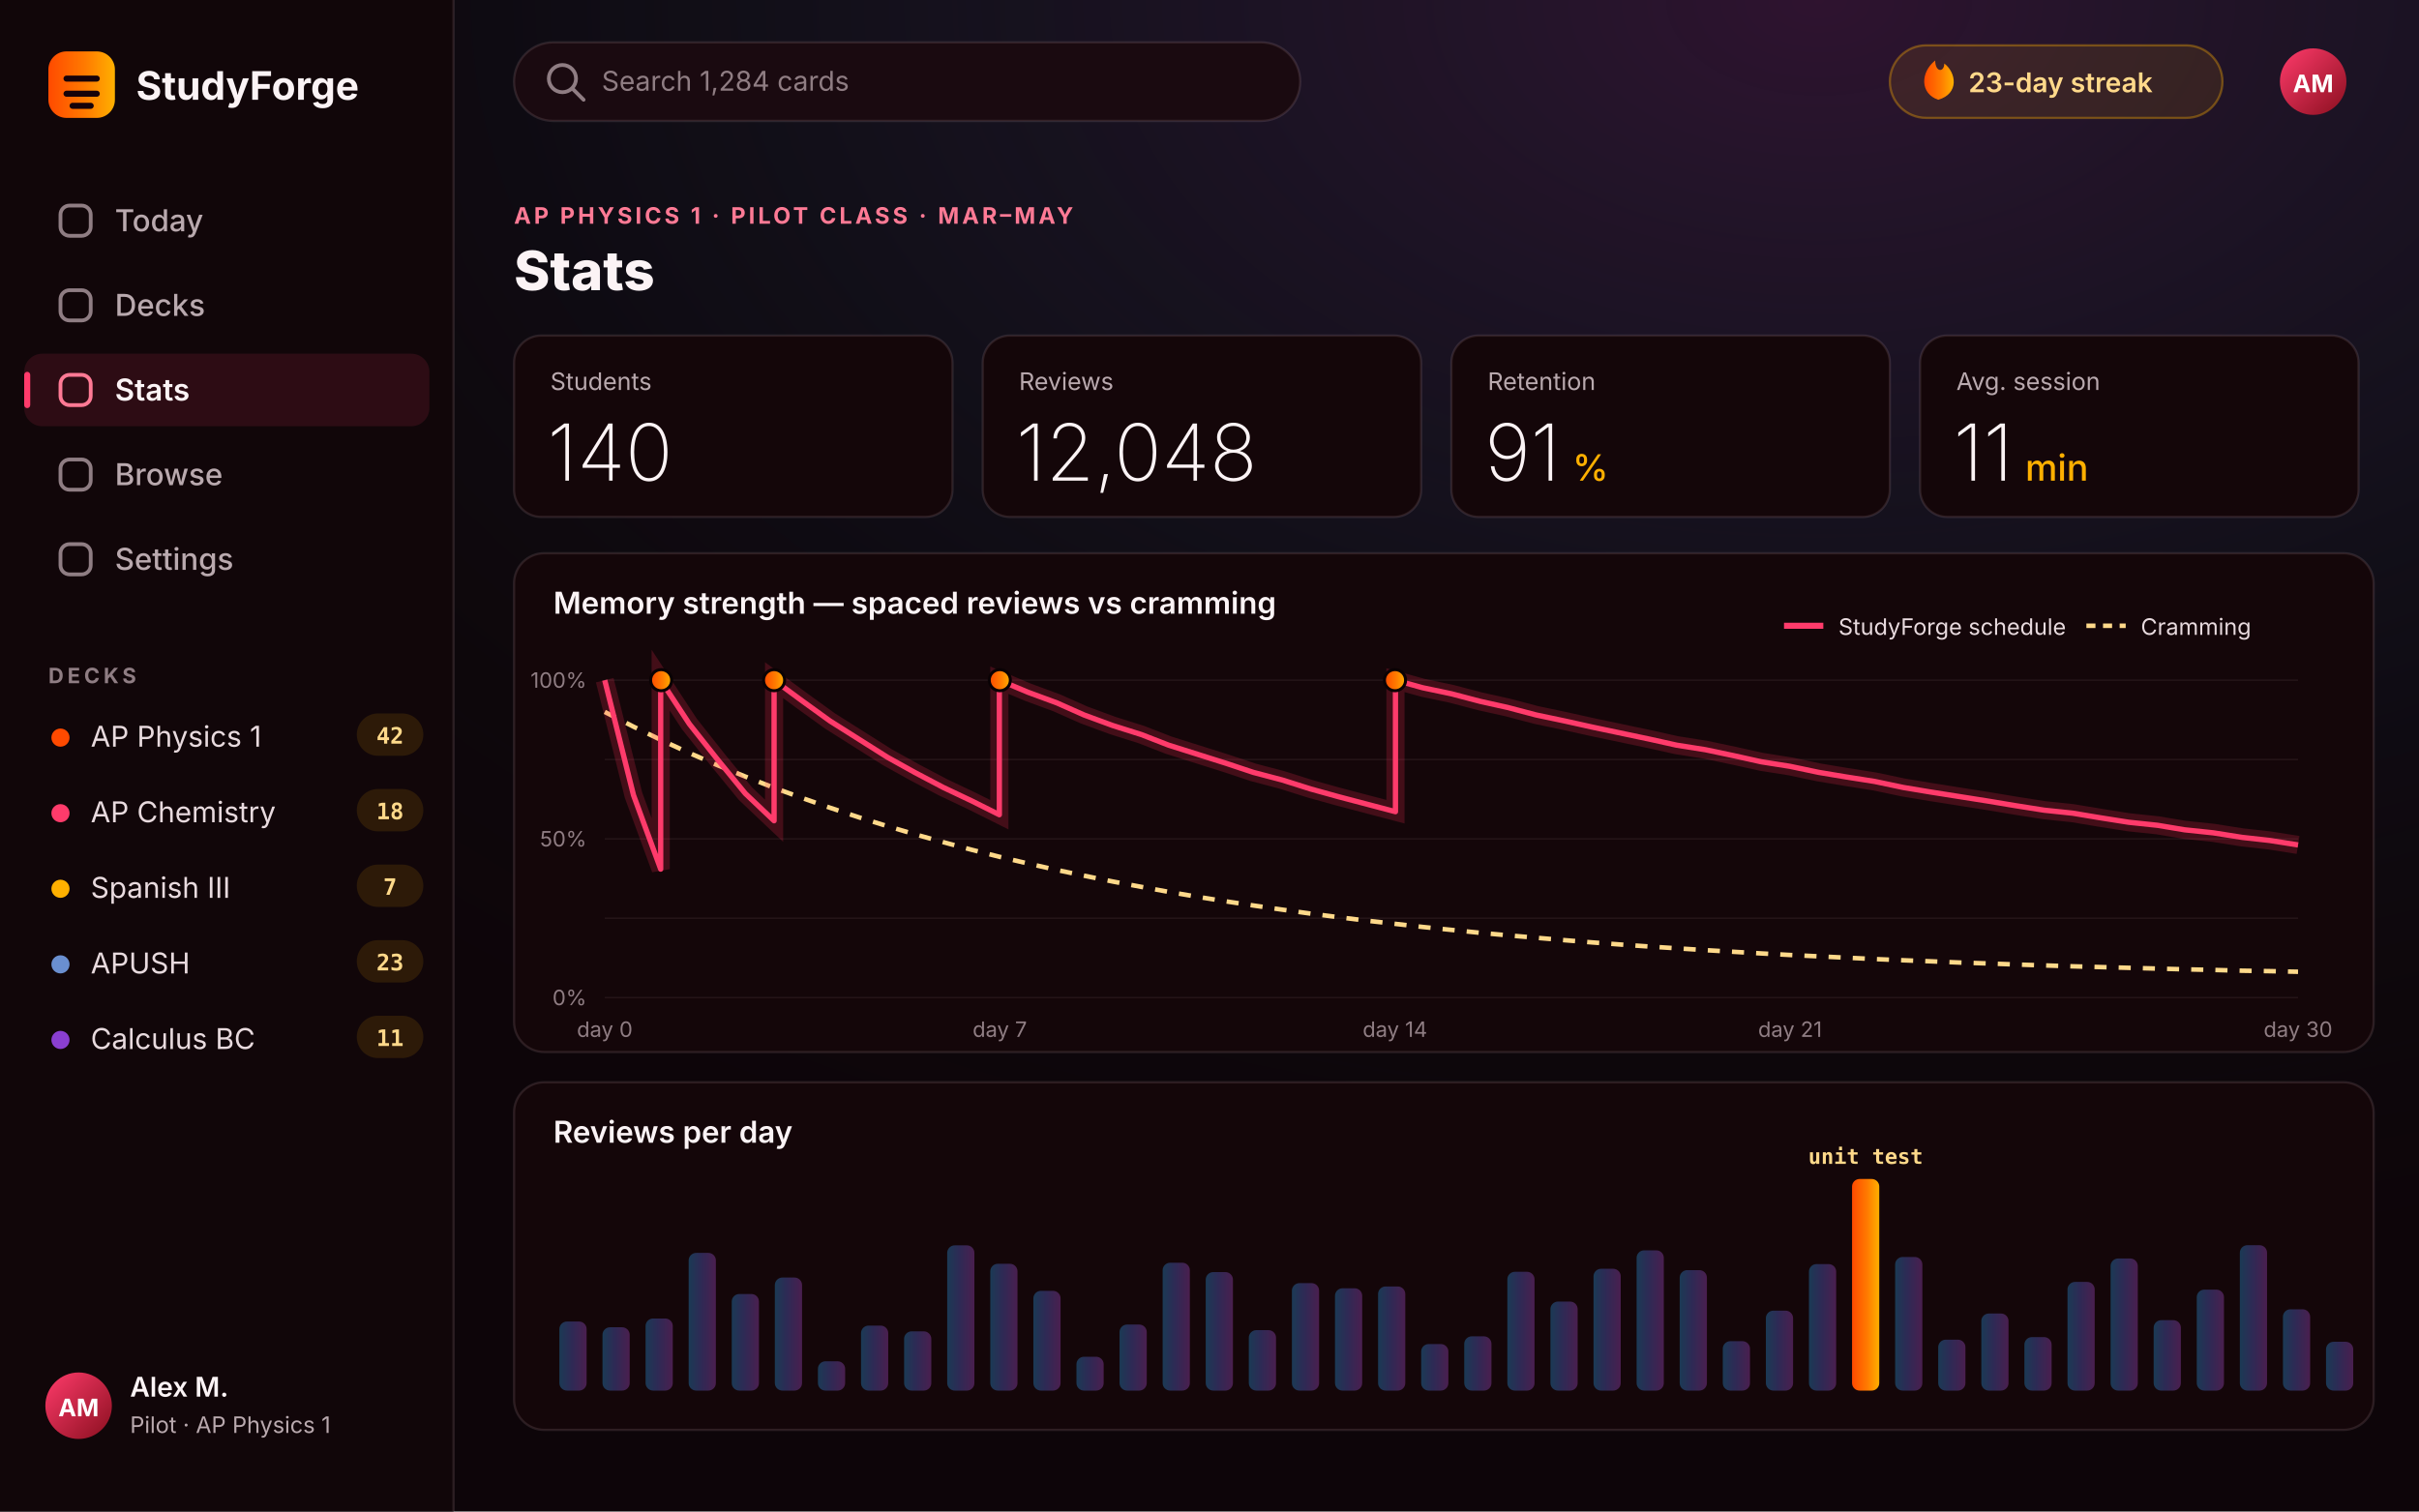
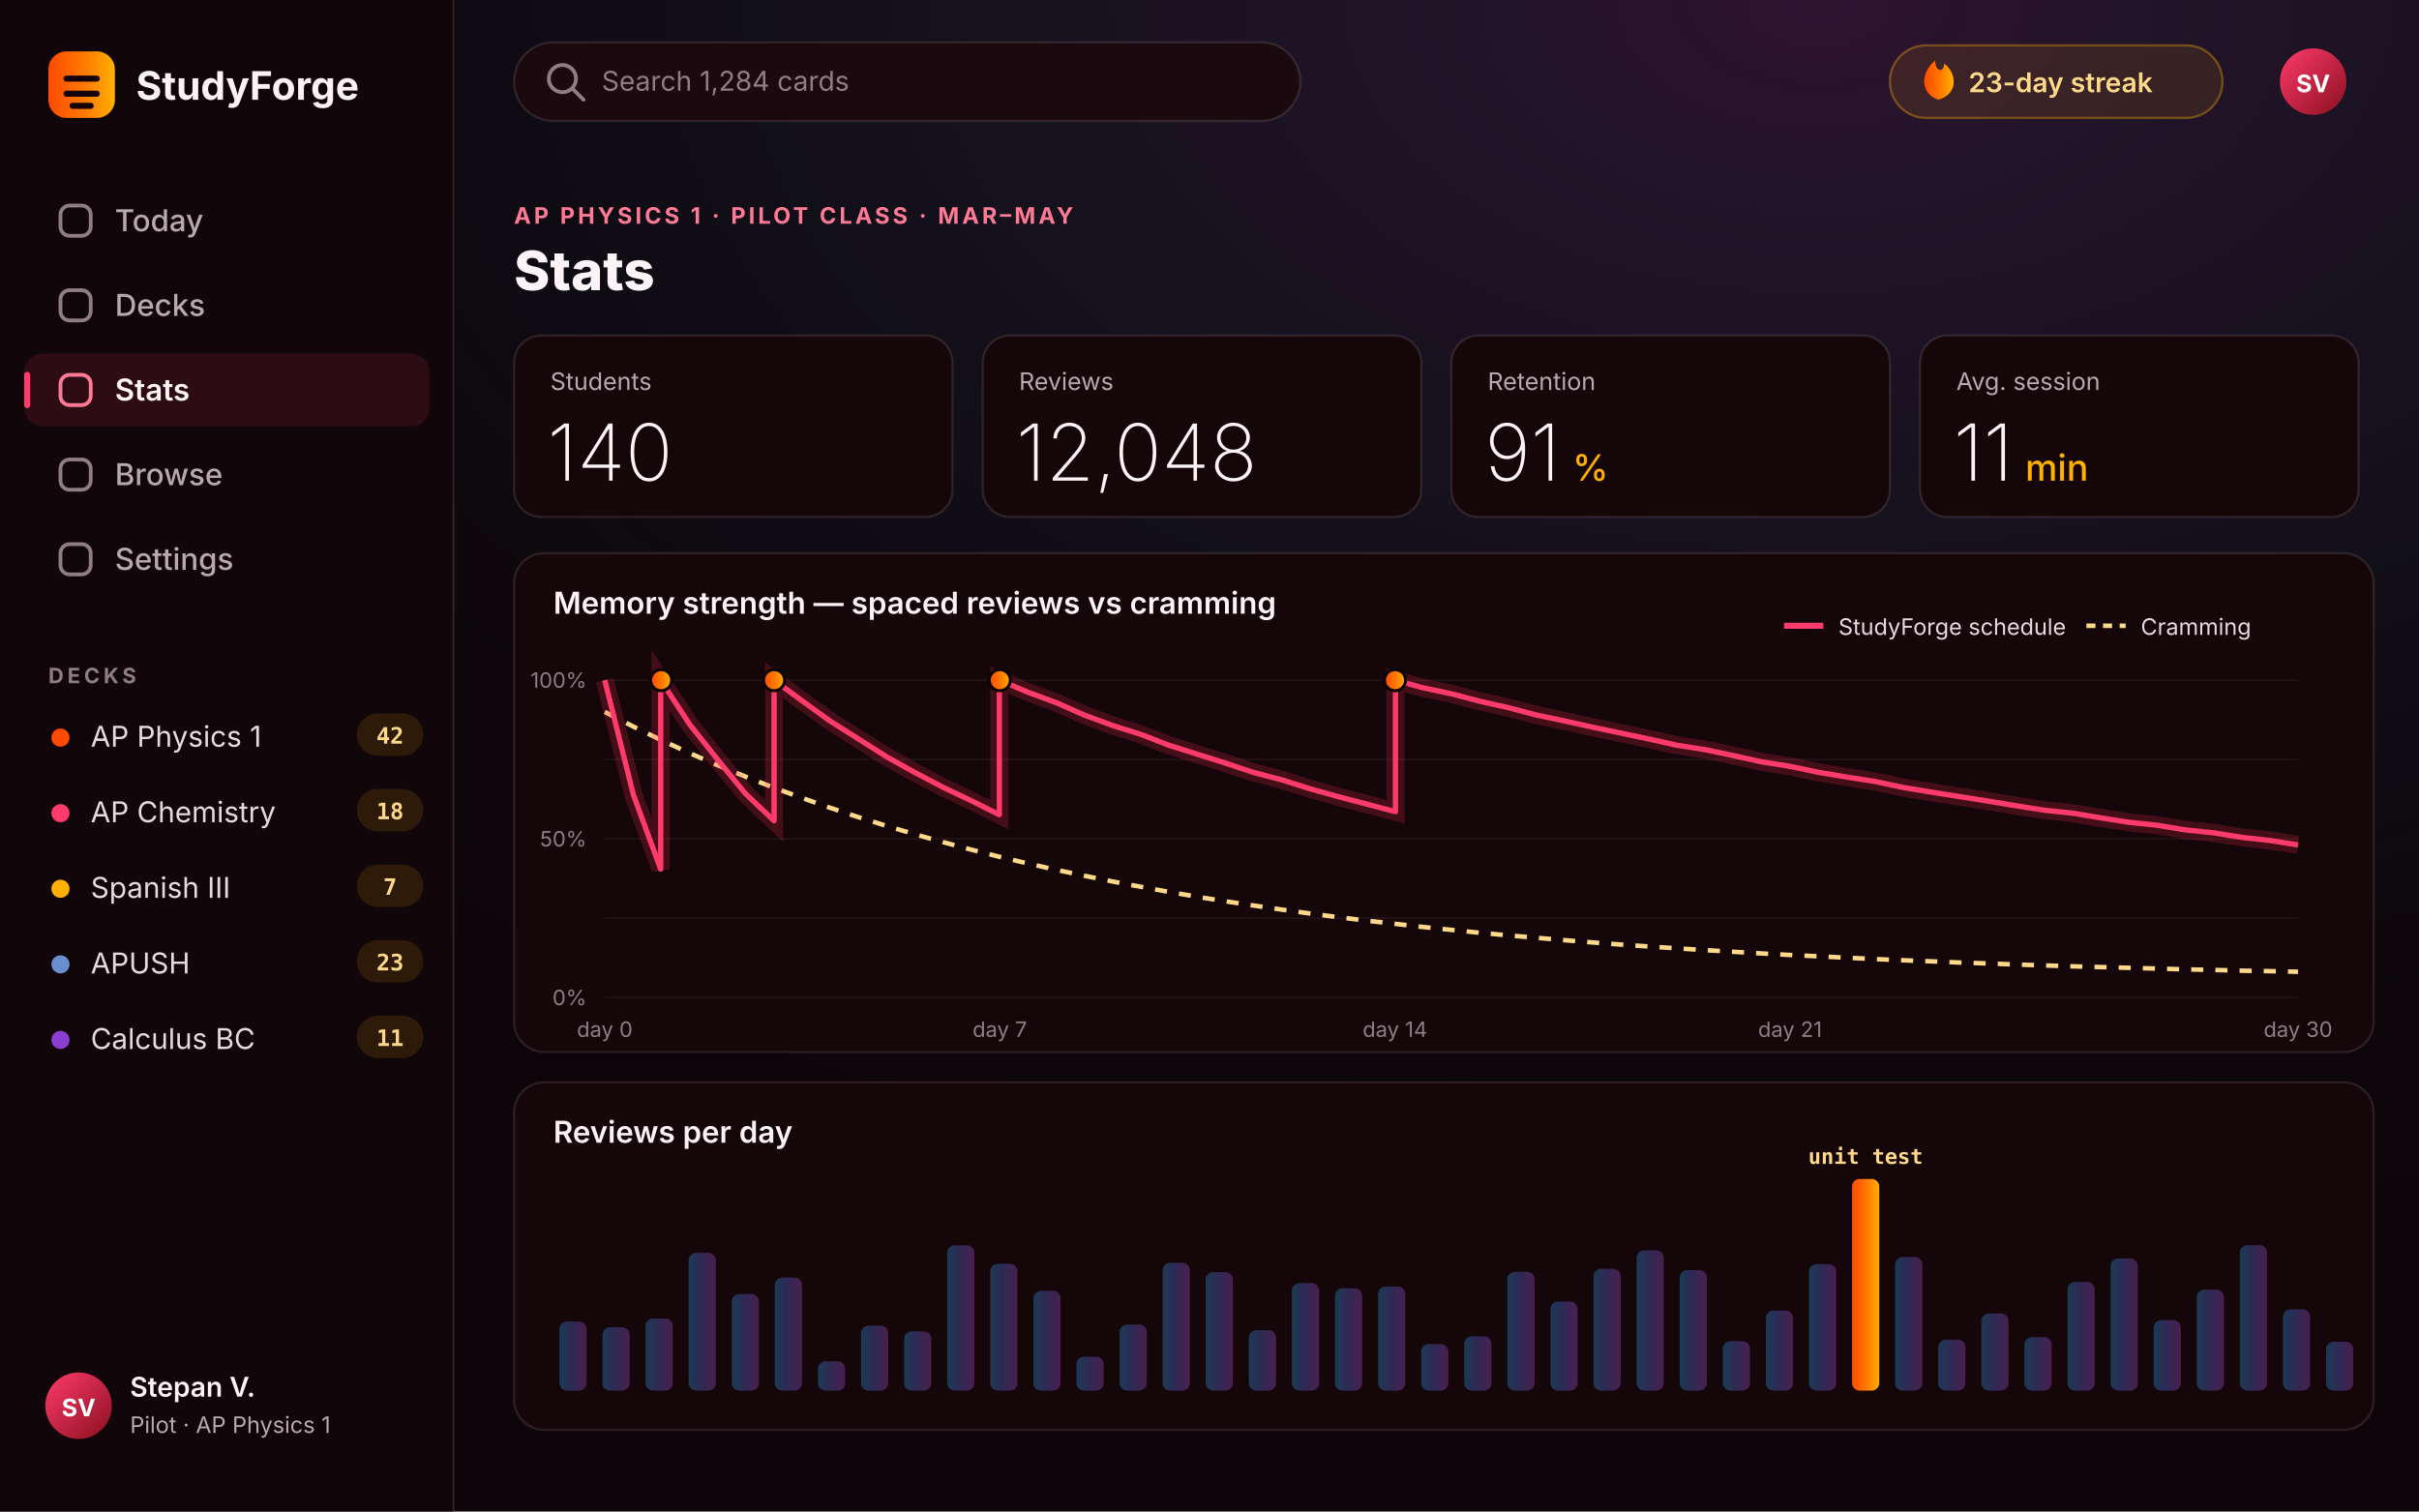
<svg xmlns="http://www.w3.org/2000/svg" width="1600" height="1000" viewBox="0 0 1600 1000" role="img">
  <style>text{font-family:Inter, 'Segoe UI', system-ui, -apple-system, Roboto, Arial, sans-serif}.m{font-family:'JetBrains Mono', ui-monospace, 'Cascadia Code', Consolas, monospace}.h{stroke:#ffd1dc;stroke-opacity:.12;stroke-width:1.5}</style>
  <defs>
    <linearGradient id="lava" x1="0" x2="1">
      <stop offset="0" stop-color="#ff4a00" />
      <stop offset=".55" stop-color="#ff7a00" />
      <stop offset="1" stop-color="#ffb000" />
    </linearGradient>
    <linearGradient id="strip" x1="0" x2="1">
      <stop offset="0" stop-color="#1b3a55" />
      <stop offset=".45" stop-color="#2e2a55" />
      <stop offset="1" stop-color="#4a1f4f" />
    </linearGradient>
    <linearGradient id="card" x1="0" y1="0" x2="0" y2="1">
      <stop offset="0" stop-color="#1f0b13" />
      <stop offset="1" stop-color="#150810" />
    </linearGradient>
    <linearGradient id="crim" x1="0" y1="0" x2="1" y2="1">
      <stop offset="0" stop-color="#ff3b6b" />
      <stop offset="1" stop-color="#8a0f1f" />
    </linearGradient>
    <radialGradient id="duskGlow" cx=".75" cy="0" r=".9">
      <stop offset="0" stop-color="#4a1f4f" stop-opacity=".55" />
      <stop offset=".6" stop-color="#1b3a55" stop-opacity=".12" />
      <stop offset="1" stop-color="#0d0509" stop-opacity="0" />
    </radialGradient>
    <filter id="blur" x="-50%" y="-50%" width="200%" height="200%">
      <feGaussianBlur stdDeviation="24" />
    </filter>
  </defs>
  <rect x="0" y="0" width="1600" height="1000" rx="0" fill="#0d0509" />
  <rect x="0" y="0" width="1600" height="1000" rx="0" fill="url(#duskGlow)" />
  <rect x="0" y="0" width="300" height="1000" rx="0" fill="#110609" />
  <path d="M300,0V1000" class="h" />
  <rect x="32" y="34" width="44" height="44" rx="12" fill="url(#lava)" />
  <path d="M44,62h20M44,52h20M48,70h12" stroke="#16020a" stroke-width="4" stroke-linecap="round" />
  <text x="90" y="66" font-size="26" font-weight="700" fill="#fbf3f5">StudyForge</text>
  <rect x="40" y="136" width="20" height="20" rx="6" fill="none" stroke="#8f7d83" stroke-width="2.5" />
  <text x="76" y="153" font-size="20" font-weight="500" fill="#b9a9ae">Today</text>
  <rect x="40" y="192" width="20" height="20" rx="6" fill="none" stroke="#8f7d83" stroke-width="2.5" />
  <text x="76" y="209" font-size="20" font-weight="500" fill="#b9a9ae">Decks</text>
  <rect x="16" y="234" width="268" height="48" rx="12" fill="#ff3b6b" fill-opacity=".12" />
  <rect x="16" y="246" width="4" height="24" rx="2" fill="#ff3b6b" />
  <rect x="40" y="248" width="20" height="20" rx="6" fill="none" stroke="#ff7a95" stroke-width="2.5" />
  <text x="76" y="265" font-size="20" font-weight="600" fill="#fbf3f5">Stats</text>
  <rect x="40" y="304" width="20" height="20" rx="6" fill="none" stroke="#8f7d83" stroke-width="2.5" />
  <text x="76" y="321" font-size="20" font-weight="500" fill="#b9a9ae">Browse</text>
  <rect x="40" y="360" width="20" height="20" rx="6" fill="none" stroke="#8f7d83" stroke-width="2.5" />
  <text x="76" y="377" font-size="20" font-weight="500" fill="#b9a9ae">Settings</text>
  <text x="32" y="452" font-size="14" font-weight="700" fill="#8f7d83" letter-spacing="2.5">DECKS</text>
  <circle cx="40" cy="488" r="6" fill="#ff4a00" />
  <text x="60" y="494" font-size="19" fill="#e8dade">AP Physics 1</text>
  <rect x="236" y="472" width="44" height="28" rx="14" fill="#ffb000" fill-opacity=".12" />
  <text x="258" y="492" class="m" font-size="15" font-weight="600" fill="#ffd98a" text-anchor="middle">42</text>
  <circle cx="40" cy="538" r="6" fill="#ff3b6b" />
  <text x="60" y="544" font-size="19" fill="#e8dade">AP Chemistry</text>
  <rect x="236" y="522" width="44" height="28" rx="14" fill="#ffb000" fill-opacity=".12" />
  <text x="258" y="542" class="m" font-size="15" font-weight="600" fill="#ffd98a" text-anchor="middle">18</text>
  <circle cx="40" cy="588" r="6" fill="#ffb000" />
  <text x="60" y="594" font-size="19" fill="#e8dade">Spanish III</text>
  <rect x="236" y="572" width="44" height="28" rx="14" fill="#ffb000" fill-opacity=".12" />
  <text x="258" y="592" class="m" font-size="15" font-weight="600" fill="#ffd98a" text-anchor="middle">7</text>
  <circle cx="40" cy="638" r="6" fill="#6a8fd0" />
  <text x="60" y="644" font-size="19" fill="#e8dade">APUSH</text>
  <rect x="236" y="622" width="44" height="28" rx="14" fill="#ffb000" fill-opacity=".12" />
  <text x="258" y="642" class="m" font-size="15" font-weight="600" fill="#ffd98a" text-anchor="middle">23</text>
  <circle cx="40" cy="688" r="6" fill="#8a3fd1" />
  <text x="60" y="694" font-size="19" fill="#e8dade">Calculus BC</text>
  <rect x="236" y="672" width="44" height="28" rx="14" fill="#ffb000" fill-opacity=".12" />
  <text x="258" y="692" class="m" font-size="15" font-weight="600" fill="#ffd98a" text-anchor="middle">11</text>
  <circle cx="52" cy="930" r="22" fill="url(#crim)" />
-   <text x="52" y="937" font-size="16" font-weight="700" fill="#fff" text-anchor="middle">AM</text>
-   <text x="86" y="924" font-size="18" font-weight="600" fill="#fbf3f5">Alex M.</text>
+   <text x="52" y="937" font-size="16" font-weight="700" fill="#fff" text-anchor="middle">SV</text>
+   <text x="86" y="924" font-size="18" font-weight="600" fill="#fbf3f5">Stepan V.</text>
  <text x="86" y="948" font-size="15" fill="#b9a9ae">Pilot · AP Physics 1</text>
  <rect x="340" y="28" width="520" height="52" rx="26" fill="#1a0a10" class="h" />
  <circle cx="372" cy="52" r="9" fill="none" stroke="#8f7d83" stroke-width="2.5" />
  <path d="M379,59l7,7" stroke="#8f7d83" stroke-width="2.5" stroke-linecap="round" />
  <text x="398" y="60" font-size="18" fill="#8f7d83">Search 1,284 cards</text>
  <rect x="1250" y="30" width="220" height="48" rx="24" fill="#ffb000" fill-opacity=".1" stroke="#ffb000" stroke-opacity=".35" stroke-width="1.5" />
  <path d="M1282,66c-12,-4 -12,-18 -2,-26c0,8 6,8 6,2c8,6 10,20 -4,24z" fill="url(#lava)" />
  <text x="1302" y="61" font-size="18" font-weight="600" fill="#ffd98a">23-day streak</text>
  <circle cx="1530" cy="54" r="22" fill="url(#crim)" />
-   <text x="1530" y="61" font-size="16" font-weight="700" fill="#fff" text-anchor="middle">AM</text>
+   <text x="1530" y="61" font-size="16" font-weight="700" fill="#fff" text-anchor="middle">SV</text>
  <text x="340" y="148" font-size="15" font-weight="700" fill="#ff7a95" letter-spacing="2">AP PHYSICS 1 · PILOT CLASS · MAR–MAY</text>
  <text x="340" y="192" font-size="36" font-weight="800" fill="#fbf3f5">Stats</text>
  <rect x="340" y="222" width="290" height="120" rx="18" fill="#140609" class="h" />
  <text x="364" y="258" font-size="16" fill="#b9a9ae">Students</text>
  <text x="362" y="318" font-size="52" font-weight="200" fill="#fbf3f5">140</text>
  <rect x="650" y="222" width="290" height="120" rx="18" fill="#140609" class="h" />
  <text x="674" y="258" font-size="16" fill="#b9a9ae">Reviews</text>
  <text x="672" y="318" font-size="52" font-weight="200" fill="#fbf3f5">12,048</text>
  <rect x="960" y="222" width="290" height="120" rx="18" fill="#140609" class="h" />
  <text x="984" y="258" font-size="16" fill="#b9a9ae">Retention</text>
  <text x="982" y="318" font-size="52" font-weight="200" fill="#fbf3f5">91<tspan dx="8" font-size="24" font-weight="500" fill="#ffb000">%</tspan>
  </text>
  <rect x="1270" y="222" width="290" height="120" rx="18" fill="#140609" class="h" />
  <text x="1294" y="258" font-size="16" fill="#b9a9ae">Avg. session</text>
  <text x="1292" y="318" font-size="52" font-weight="200" fill="#fbf3f5">11<tspan dx="8" font-size="24" font-weight="500" fill="#ffb000">min</tspan>
  </text>
  <rect x="340" y="366" width="1230" height="330" rx="20" fill="#140609" class="h" />
  <text x="366" y="406" font-size="20" font-weight="600" fill="#fbf3f5">Memory strength — spaced reviews vs cramming</text>
  <g stroke="#ffd1dc" stroke-opacity=".07">
    <path d="M400,660H1520" />
    <path d="M400,607.5H1520" />
    <path d="M400,555H1520" />
    <path d="M400,502.5H1520" />
    <path d="M400,450H1520" />
  </g>
  <g font-family="'JetBrains Mono', ui-monospace, 'Cascadia Code', Consolas, monospace" font-size="14" fill="#8f7d83">
    <text x="388" y="665" text-anchor="end">0%</text>
    <text x="388" y="560" text-anchor="end">50%</text>
    <text x="388" y="455" text-anchor="end">100%</text>
    <text x="400" y="686" text-anchor="middle">day 0</text>
    <text x="661.3" y="686" text-anchor="middle">day 7</text>
    <text x="922.7" y="686" text-anchor="middle">day 14</text>
    <text x="1184" y="686" text-anchor="middle">day 21</text>
    <text x="1520" y="686" text-anchor="middle">day 30</text>
  </g>
  <path d="M400,471L418.7,480.6L437.3,489.6L456,498.2L474.7,506.3L493.3,513.9L512,521.2L530.7,528L549.3,534.5L568,540.7L586.7,546.5L605.3,552L624,557.2L642.7,562.2L661.3,566.9L680,571.3L698.7,575.5L717.3,579.4L736,583.2L754.7,586.7L773.3,590.1L792,593.3L810.7,596.3L829.3,599.1L848,601.8L866.7,604.4L885.3,606.8L904,609.1L922.7,611.2L941.3,613.3L960,615.2L978.7,617.1L997.3,618.8L1016,620.4L1034.7,622L1053.3,623.5L1072,624.9L1090.7,626.2L1109.3,627.4L1128,628.6L1146.7,629.7L1165.3,630.8L1184,631.8L1202.7,632.7L1221.3,633.6L1240,634.5L1258.7,635.3L1277.3,636L1296,636.8L1314.7,637.4L1333.3,638.1L1352,638.7L1370.7,639.3L1389.3,639.8L1408,640.3L1426.7,640.8L1445.3,641.3L1464,641.7L1482.7,642.2L1501.3,642.5L1520,642.9" fill="none" stroke="#ffd98a" stroke-width="3" stroke-dasharray="8 8" />
  <defs>
    <path id="sp" d="M400,450L419,526L437,575L437,450L456,479L475,503L493,525L512,543L512,450L531,464L549,477L568,489L587,501L605,511L624,521L643,530L661,539L661,450L680,458L699,465L717,473L736,480L755,486L773,493L792,499L811,505L829,511L848,516L867,522L885,527L904,532L923,537L923,450L941,455L960,459L979,464L997,468L1016,473L1035,477L1053,481L1072,485L1091,489L1109,493L1128,496L1147,500L1165,504L1184,507L1203,511L1221,514L1240,517L1259,521L1277,524L1296,527L1315,530L1333,533L1352,536L1371,538L1389,541L1408,544L1427,546L1445,549L1464,551L1483,554L1501,556L1520,559" />
  </defs>
  <use href="#sp" fill="none" stroke="#ff2d55" stroke-opacity=".2" stroke-width="12" />
  <use href="#sp" fill="none" stroke="#ff3b6b" stroke-width="3.5" stroke-linejoin="round" />
  <circle cx="437.3" cy="450" r="7" fill="url(#lava)" stroke="#0a0204" stroke-width="2" />
  <circle cx="512" cy="450" r="7" fill="url(#lava)" stroke="#0a0204" stroke-width="2" />
  <circle cx="661.3" cy="450" r="7" fill="url(#lava)" stroke="#0a0204" stroke-width="2" />
  <circle cx="922.7" cy="450" r="7" fill="url(#lava)" stroke="#0a0204" stroke-width="2" />
  <path d="M1180,414h26" stroke="#ff3b6b" stroke-width="4" />
  <text x="1216" y="420" font-size="15" fill="#e8dade">StudyForge schedule</text>
  <path d="M1380,414h26" stroke="#ffd98a" stroke-width="3" stroke-dasharray="6 5" />
  <text x="1416" y="420" font-size="15" fill="#e8dade">Cramming</text>
  <rect x="340" y="716" width="1230" height="230" rx="20" fill="#140609" class="h" />
  <text x="366" y="756" font-size="20" font-weight="600" fill="#fbf3f5">Reviews per day</text>
  <rect x="370" y="874.3" width="18" height="45.7" rx="5" fill="url(#strip)" />
  <rect x="398.5" y="878.1" width="18" height="41.9" rx="5" fill="url(#strip)" />
  <rect x="427" y="872.3" width="18" height="47.7" rx="5" fill="url(#strip)" />
  <rect x="455.5" y="828.9" width="18" height="91.1" rx="5" fill="url(#strip)" />
  <rect x="484" y="856.1" width="18" height="63.9" rx="5" fill="url(#strip)" />
  <rect x="512.5" y="845.2" width="18" height="74.8" rx="5" fill="url(#strip)" />
  <rect x="541" y="900.6" width="18" height="19.4" rx="5" fill="url(#strip)" />
  <rect x="569.5" y="877" width="18" height="43" rx="5" fill="url(#strip)" />
  <rect x="598" y="880.8" width="18" height="39.2" rx="5" fill="url(#strip)" />
  <rect x="626.5" y="823.9" width="18" height="96.1" rx="5" fill="url(#strip)" />
  <rect x="655" y="836.1" width="18" height="83.9" rx="5" fill="url(#strip)" />
  <rect x="683.5" y="854" width="18" height="66" rx="5" fill="url(#strip)" />
  <rect x="712" y="897.6" width="18" height="22.4" rx="5" fill="url(#strip)" />
  <rect x="740.5" y="876.3" width="18" height="43.7" rx="5" fill="url(#strip)" />
  <rect x="769" y="835.4" width="18" height="84.6" rx="5" fill="url(#strip)" />
  <rect x="797.5" y="841.6" width="18" height="78.4" rx="5" fill="url(#strip)" />
  <rect x="826" y="880" width="18" height="40" rx="5" fill="url(#strip)" />
  <rect x="854.5" y="848.9" width="18" height="71.1" rx="5" fill="url(#strip)" />
  <rect x="883" y="852.3" width="18" height="67.7" rx="5" fill="url(#strip)" />
  <rect x="911.5" y="851.1" width="18" height="68.9" rx="5" fill="url(#strip)" />
  <rect x="940" y="889.2" width="18" height="30.8" rx="5" fill="url(#strip)" />
  <rect x="968.5" y="884.1" width="18" height="35.9" rx="5" fill="url(#strip)" />
  <rect x="997" y="841.4" width="18" height="78.6" rx="5" fill="url(#strip)" />
  <rect x="1025.5" y="861.1" width="18" height="58.9" rx="5" fill="url(#strip)" />
  <rect x="1054" y="839.4" width="18" height="80.6" rx="5" fill="url(#strip)" />
  <rect x="1082.5" y="827.2" width="18" height="92.8" rx="5" fill="url(#strip)" />
  <rect x="1111" y="840.3" width="18" height="79.7" rx="5" fill="url(#strip)" />
  <rect x="1139.5" y="887.3" width="18" height="32.7" rx="5" fill="url(#strip)" />
  <rect x="1168" y="867.1" width="18" height="52.9" rx="5" fill="url(#strip)" />
  <rect x="1196.5" y="836.3" width="18" height="83.7" rx="5" fill="url(#strip)" />
  <rect x="1225" y="780" width="18" height="140" rx="5" fill="url(#lava)" />
  <rect x="1253.5" y="831.6" width="18" height="88.4" rx="5" fill="url(#strip)" />
  <rect x="1282" y="886.3" width="18" height="33.7" rx="5" fill="url(#strip)" />
  <rect x="1310.5" y="869" width="18" height="51" rx="5" fill="url(#strip)" />
  <rect x="1339" y="884.6" width="18" height="35.4" rx="5" fill="url(#strip)" />
  <rect x="1367.5" y="848.1" width="18" height="71.9" rx="5" fill="url(#strip)" />
  <rect x="1396" y="832.6" width="18" height="87.4" rx="5" fill="url(#strip)" />
  <rect x="1424.5" y="873.4" width="18" height="46.6" rx="5" fill="url(#strip)" />
  <rect x="1453" y="853.2" width="18" height="66.8" rx="5" fill="url(#strip)" />
  <rect x="1481.5" y="823.8" width="18" height="96.2" rx="5" fill="url(#strip)" />
  <rect x="1510" y="866.2" width="18" height="53.8" rx="5" fill="url(#strip)" />
  <rect x="1538.5" y="887.7" width="18" height="32.3" rx="5" fill="url(#strip)" />
  <text x="1234" y="770" class="m" font-size="14" font-weight="600" fill="#ffd98a" text-anchor="middle">unit test</text>
</svg>
